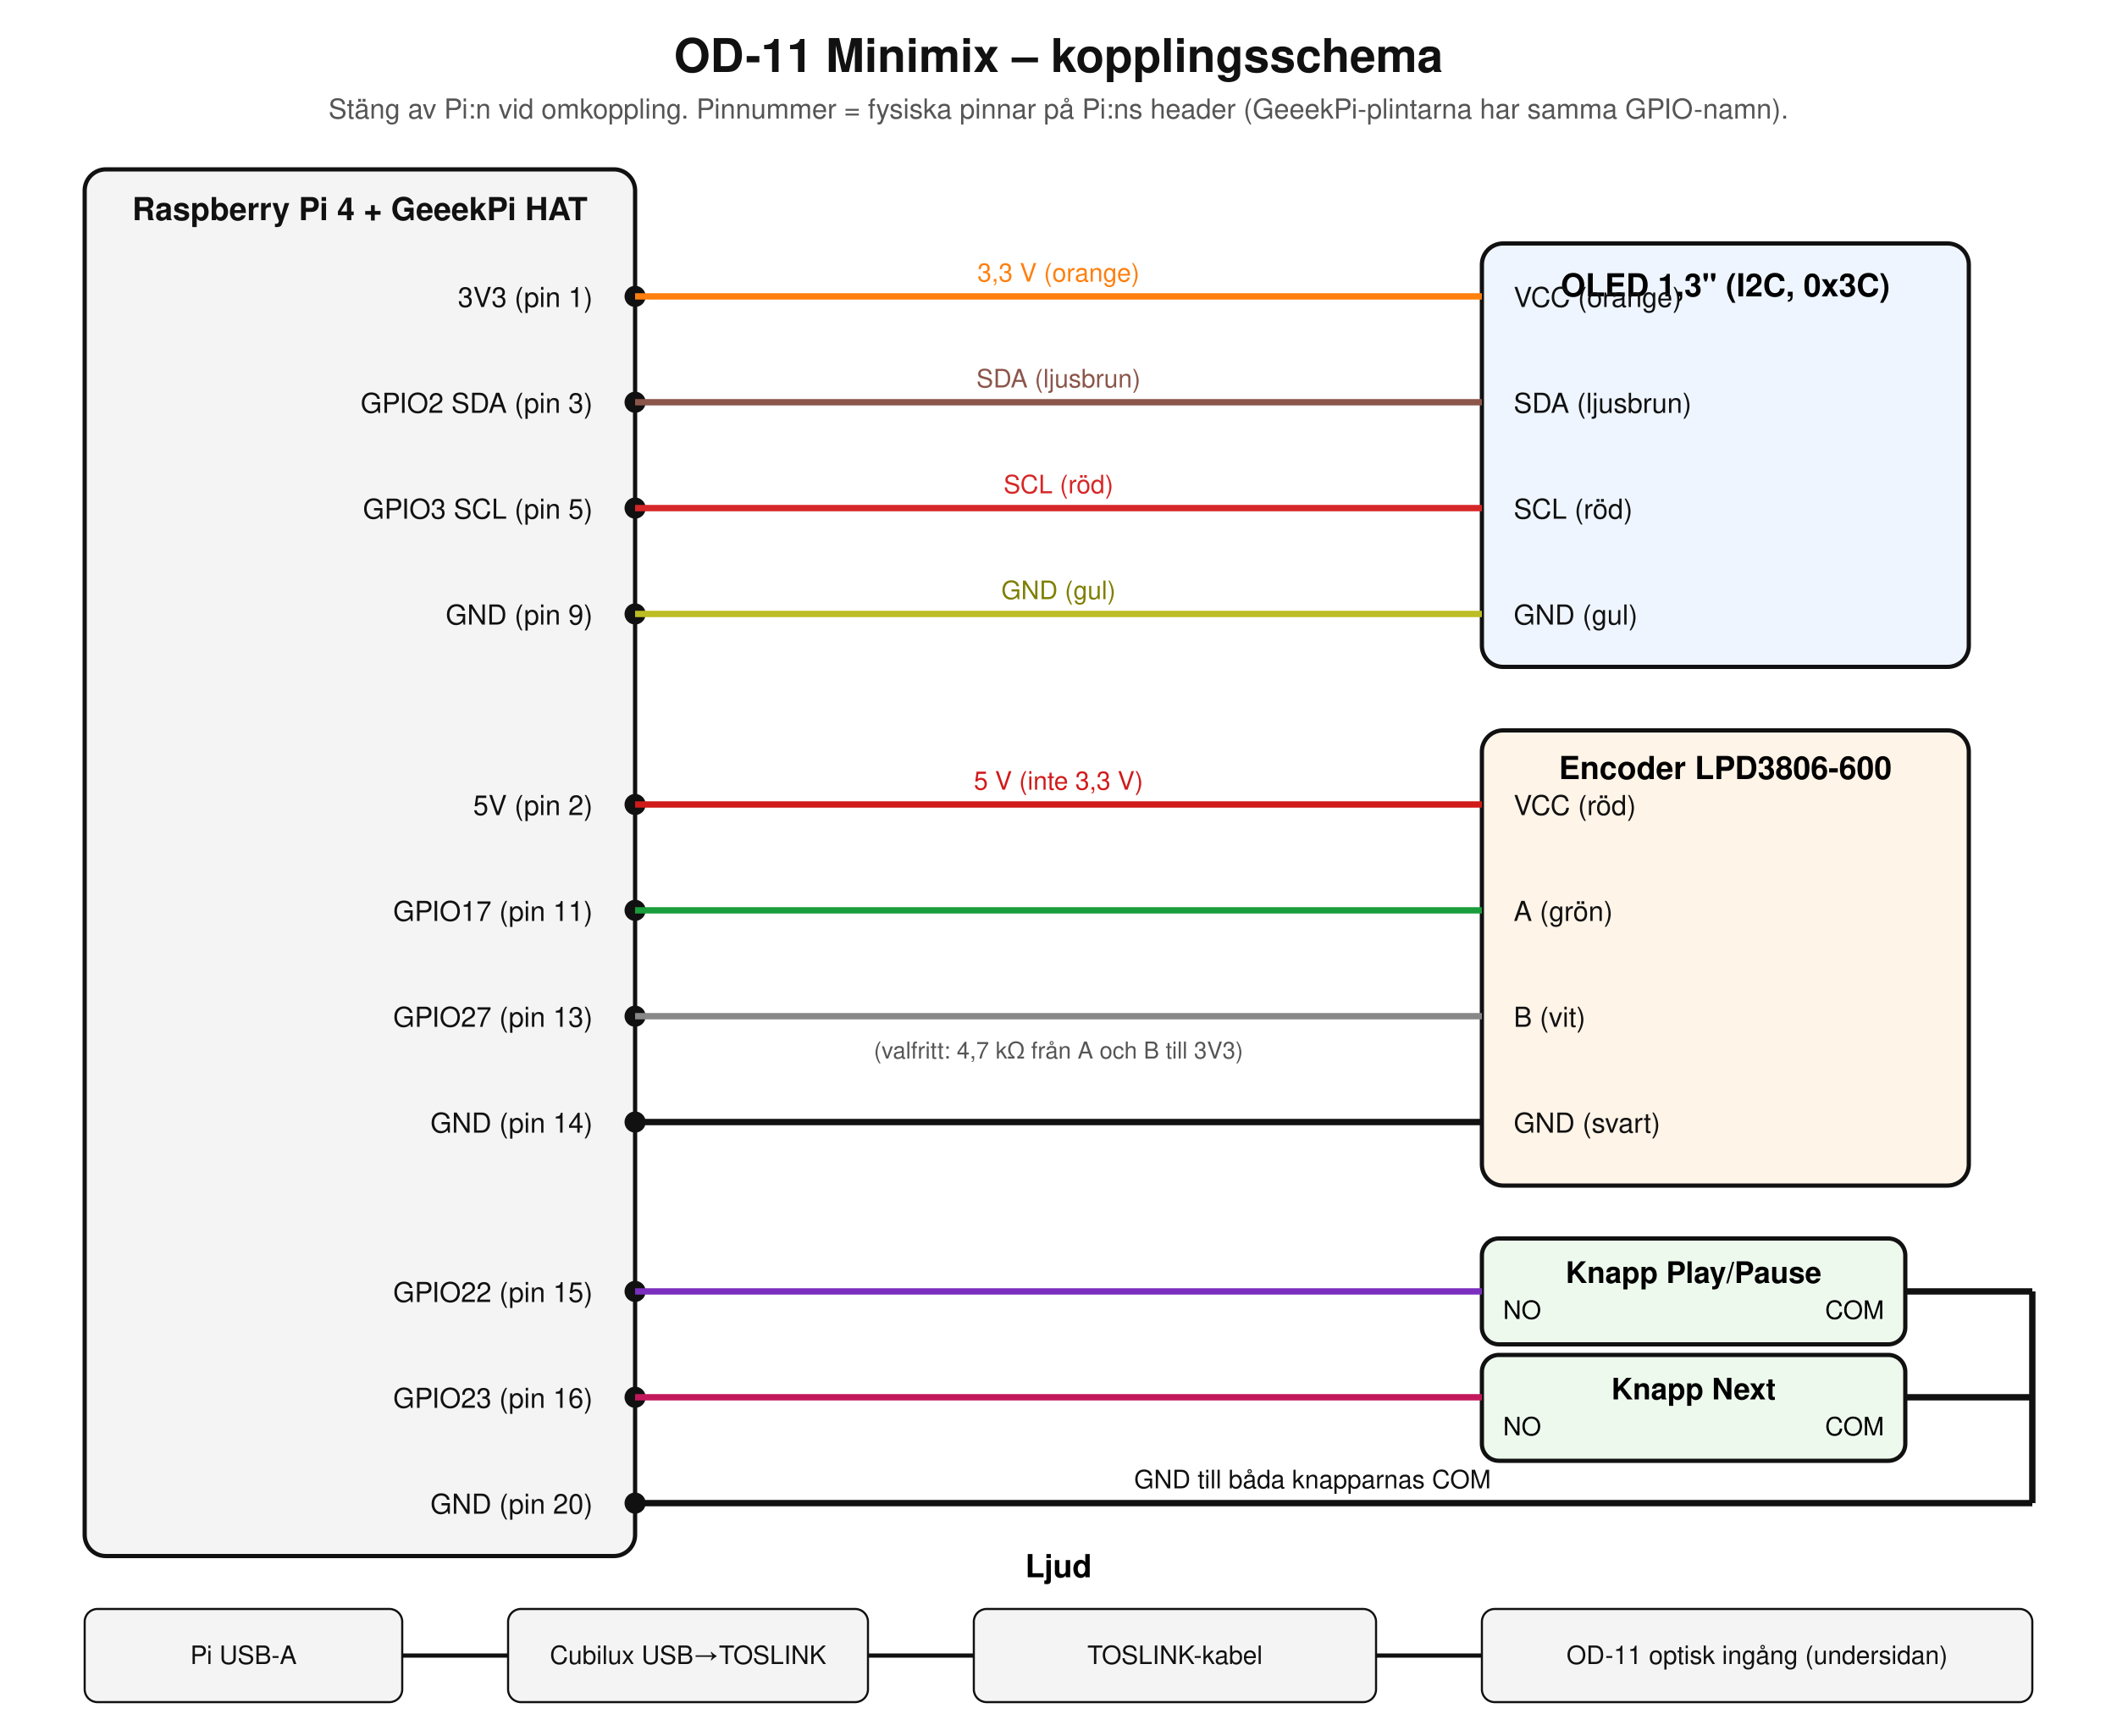
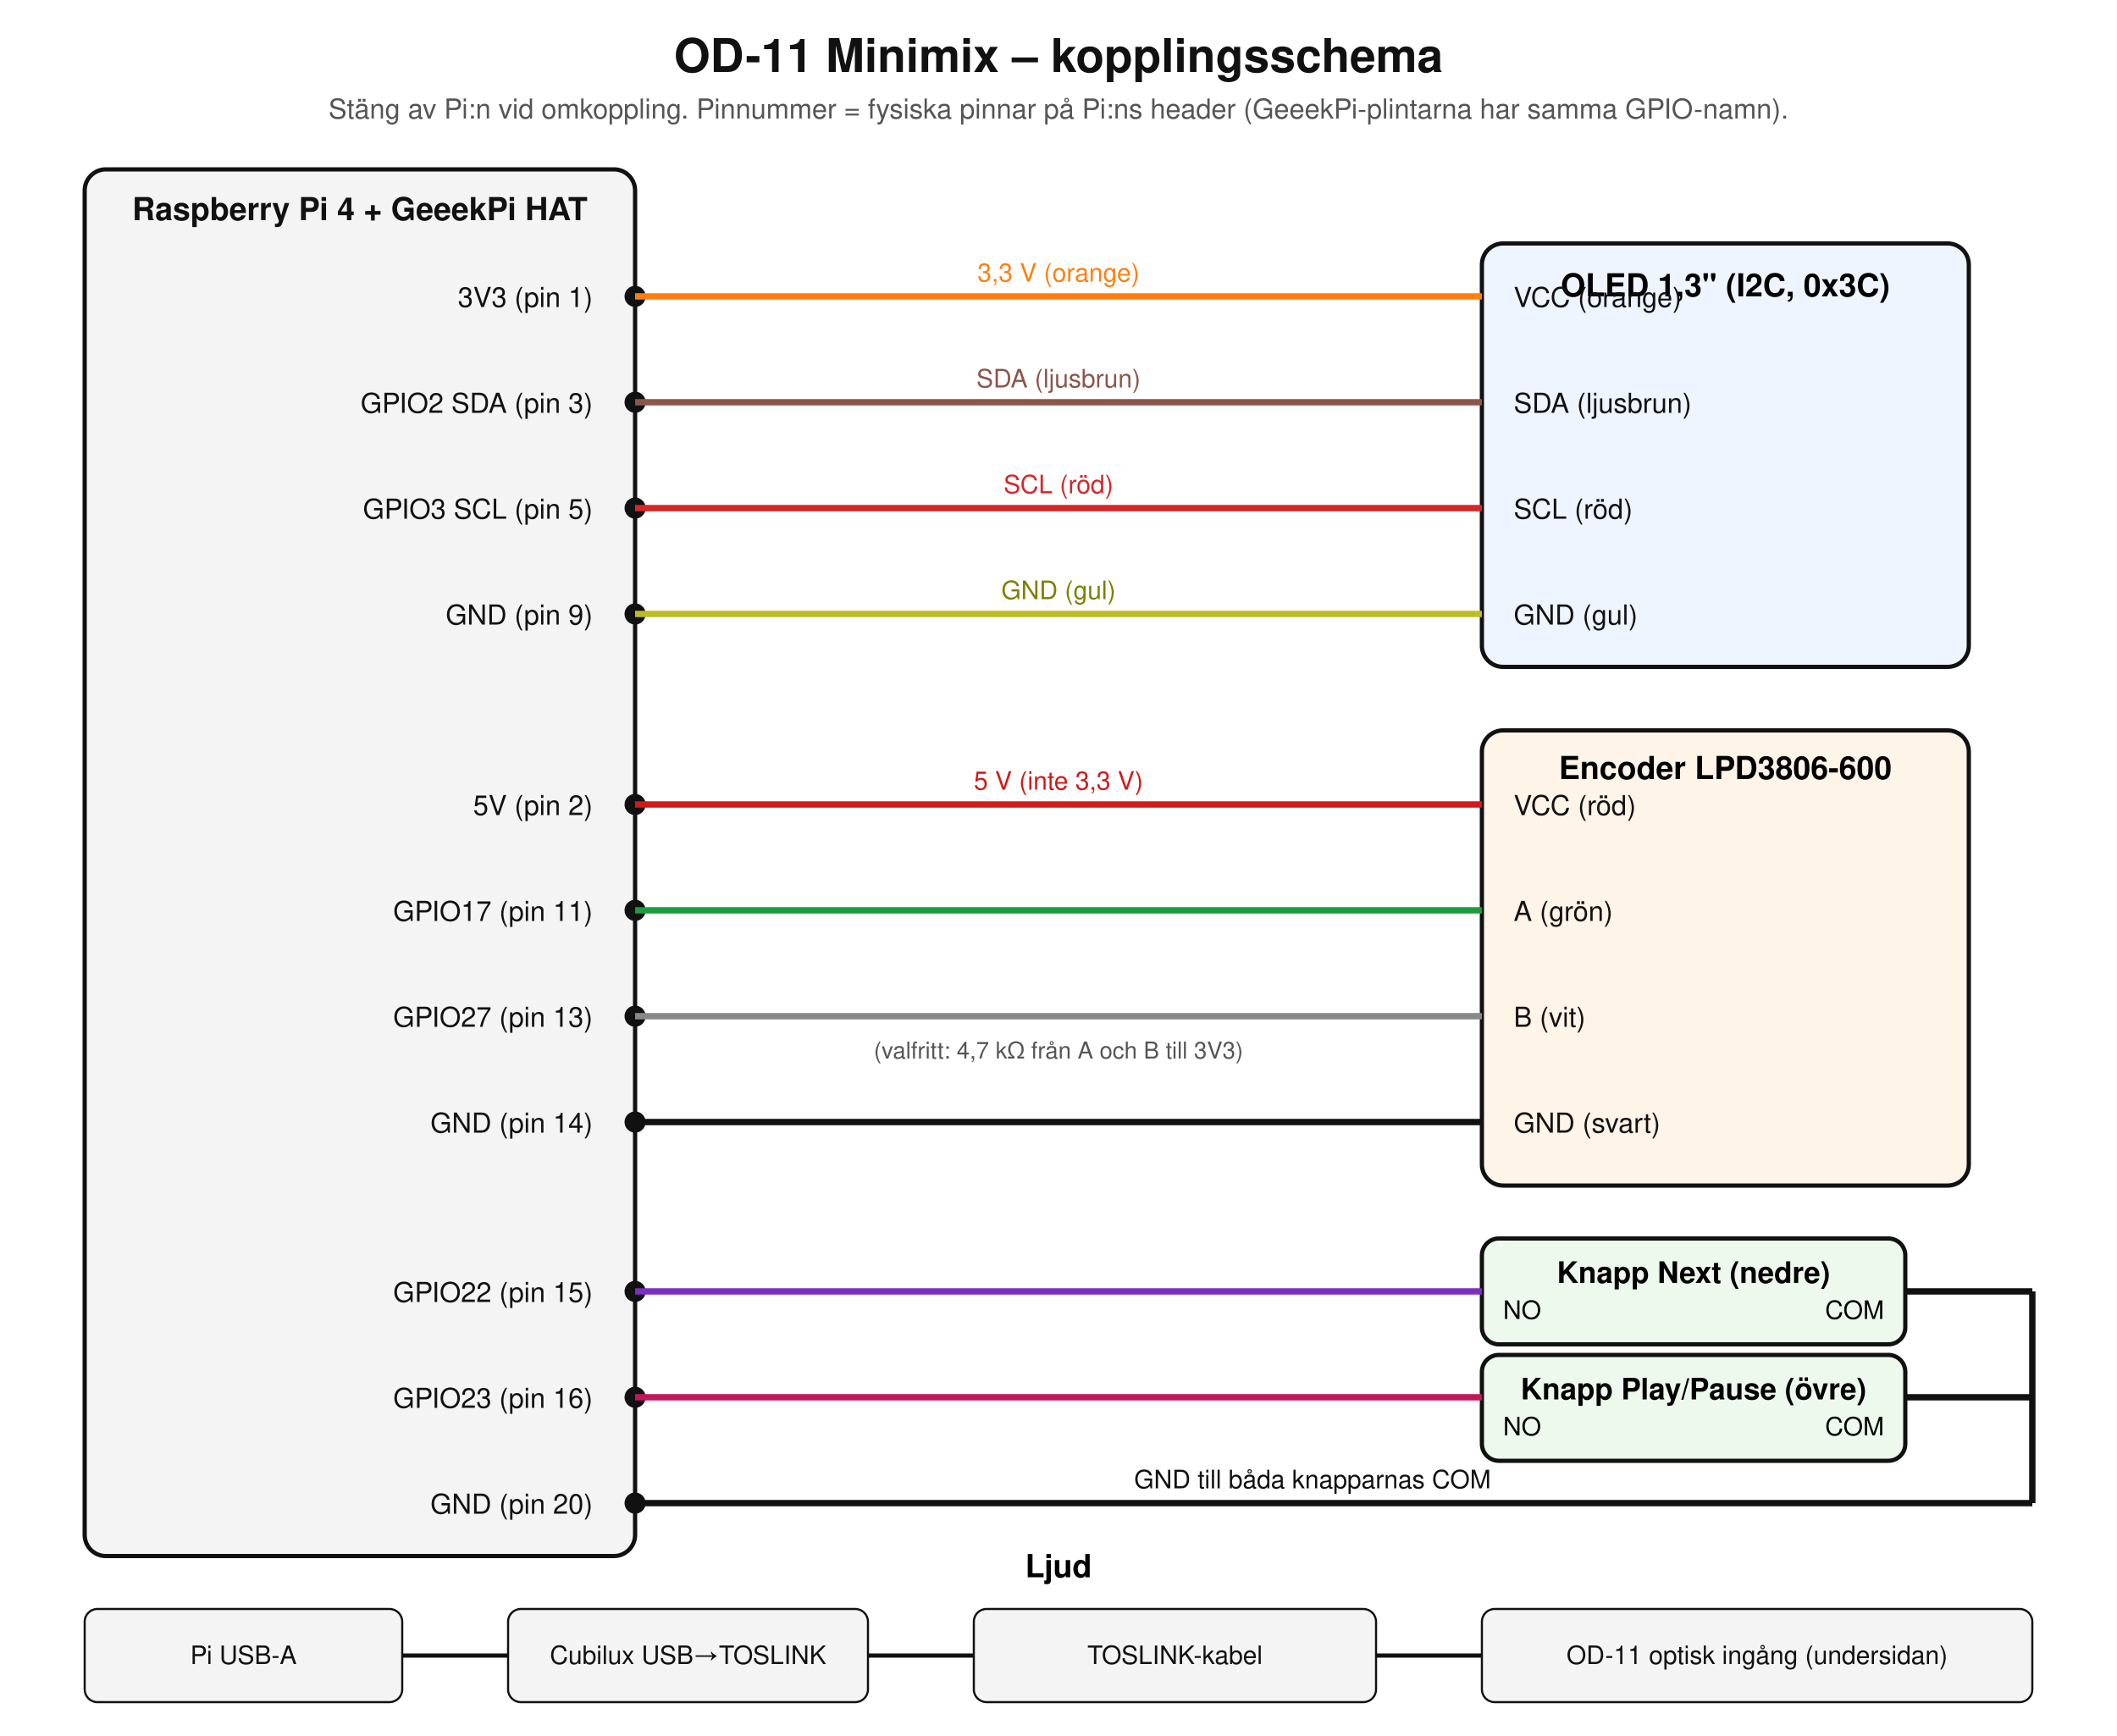
<svg xmlns="http://www.w3.org/2000/svg" viewBox="0 0 1000 820" font-family="Helvetica, Arial, sans-serif">
  <rect width="1000" height="820" fill="#ffffff" />
  <text x="500" y="34" text-anchor="middle" font-size="22" font-weight="bold" fill="#111">OD-11 Minimix – kopplingsschema</text>
  <text x="500" y="56" text-anchor="middle" font-size="13" fill="#555">Stäng av Pi:n vid omkoppling. Pinnummer = fysiska pinnar på Pi:ns header (GeeekPi-plintarna har samma GPIO-namn).</text>
  <rect x="40" y="80" width="260" height="655" rx="10" fill="#f4f4f4" stroke="#111" stroke-width="2" />
  <text x="170" y="104" text-anchor="middle" font-size="15" font-weight="bold" fill="#111">Raspberry Pi 4 + GeeekPi HAT</text>
  <g font-size="13" fill="#111" text-anchor="end">
    <text x="280" y="145">3V3 (pin 1)</text>
    <text x="280" y="195">GPIO2 SDA (pin 3)</text>
    <text x="280" y="245">GPIO3 SCL (pin 5)</text>
    <text x="280" y="295">GND (pin 9)</text>
    <text x="280" y="385">5V (pin 2)</text>
    <text x="280" y="435">GPIO17 (pin 11)</text>
    <text x="280" y="485">GPIO27 (pin 13)</text>
    <text x="280" y="535">GND (pin 14)</text>
    <text x="280" y="615">GPIO22 (pin 15)</text>
    <text x="280" y="665">GPIO23 (pin 16)</text>
    <text x="280" y="715">GND (pin 20)</text>
  </g>
  <g fill="#111">
    <circle cx="300" cy="140" r="5" />
    <circle cx="300" cy="190" r="5" />
    <circle cx="300" cy="240" r="5" />
    <circle cx="300" cy="290" r="5" />
    <circle cx="300" cy="380" r="5" />
    <circle cx="300" cy="430" r="5" />
    <circle cx="300" cy="480" r="5" />
    <circle cx="300" cy="530" r="5" />
    <circle cx="300" cy="610" r="5" />
    <circle cx="300" cy="660" r="5" />
    <circle cx="300" cy="710" r="5" />
  </g>
  <rect x="700" y="115" width="230" height="200" rx="10" fill="#eef5ff" stroke="#111" stroke-width="2" />
  <text x="815" y="140" text-anchor="middle" font-size="15" font-weight="bold">OLED 1,3" (I2C, 0x3C)</text>
  <g font-size="13" fill="#111">
    <text x="715" y="145">VCC (orange)</text>
    <text x="715" y="195">SDA (ljusbrun)</text>
    <text x="715" y="245">SCL (röd)</text>
    <text x="715" y="295">GND (gul)</text>
  </g>
  <line x1="300" y1="140" x2="700" y2="140" stroke="#ff7f0e" stroke-width="3" />
  <line x1="300" y1="190" x2="700" y2="190" stroke="#8c564b" stroke-width="3" />
  <line x1="300" y1="240" x2="700" y2="240" stroke="#d62728" stroke-width="3" />
  <line x1="300" y1="290" x2="700" y2="290" stroke="#bcbd22" stroke-width="3" />
  <text x="500" y="133" text-anchor="middle" font-size="12" fill="#ff7f0e">3,3 V (orange)</text>
  <text x="500" y="183" text-anchor="middle" font-size="12" fill="#8c564b">SDA (ljusbrun)</text>
  <text x="500" y="233" text-anchor="middle" font-size="12" fill="#d62728">SCL (röd)</text>
  <text x="500" y="283" text-anchor="middle" font-size="12" fill="#7f7f00">GND (gul)</text>
  <rect x="700" y="345" width="230" height="215" rx="10" fill="#fff4e8" stroke="#111" stroke-width="2" />
  <text x="815" y="368" text-anchor="middle" font-size="15" font-weight="bold">Encoder LPD3806-600</text>
  <g font-size="13" fill="#111">
    <text x="715" y="385">VCC (röd)</text>
    <text x="715" y="435">A (grön)</text>
    <text x="715" y="485">B (vit)</text>
    <text x="715" y="535">GND (svart)</text>
  </g>
  <line x1="300" y1="380" x2="700" y2="380" stroke="#d11a1a" stroke-width="3" />
  <line x1="300" y1="430" x2="700" y2="430" stroke="#1a9d3c" stroke-width="3" />
  <line x1="300" y1="480" x2="700" y2="480" stroke="#888" stroke-width="3" />
  <line x1="300" y1="530" x2="700" y2="530" stroke="#111" stroke-width="3" />
  <text x="500" y="373" text-anchor="middle" font-size="12" fill="#d11a1a">5 V (inte 3,3 V)</text>
  <text x="500" y="500" text-anchor="middle" font-size="11" fill="#555">(valfritt: 4,7 kΩ från A och B till 3V3)</text>
  <rect x="700" y="585" width="200" height="50" rx="8" fill="#eef9ee" stroke="#111" stroke-width="2" />
-   <text x="800" y="606" text-anchor="middle" font-size="14" font-weight="bold">Knapp Play/Pause</text>
+   <text x="800" y="606" text-anchor="middle" font-size="14" font-weight="bold">Knapp Next (nedre)</text>
  <text x="710" y="623" font-size="12">NO</text>
  <text x="890" y="623" text-anchor="end" font-size="12">COM</text>
  <rect x="700" y="640" width="200" height="50" rx="8" fill="#eef9ee" stroke="#111" stroke-width="2" />
-   <text x="800" y="661" text-anchor="middle" font-size="14" font-weight="bold">Knapp Next</text>
+   <text x="800" y="661" text-anchor="middle" font-size="14" font-weight="bold">Knapp Play/Pause (övre)</text>
  <text x="710" y="678" font-size="12">NO</text>
  <text x="890" y="678" text-anchor="end" font-size="12">COM</text>
  <line x1="300" y1="610" x2="560" y2="610" stroke="#7b2fbf" stroke-width="3" />
  <line x1="560" y1="610" x2="560" y2="610" stroke="#7b2fbf" stroke-width="3" />
  <line x1="300" y1="660" x2="640" y2="660" stroke="#c2185b" stroke-width="3" />
  <line x1="560" y1="610" x2="700" y2="610" stroke="#7b2fbf" stroke-width="3" />
  <line x1="640" y1="660" x2="700" y2="660" stroke="#c2185b" stroke-width="3" />
  <line x1="900" y1="610" x2="960" y2="610" stroke="#111" stroke-width="3" />
  <line x1="900" y1="660" x2="960" y2="660" stroke="#111" stroke-width="3" />
  <line x1="960" y1="610" x2="960" y2="710" stroke="#111" stroke-width="3" />
  <line x1="300" y1="710" x2="960" y2="710" stroke="#111" stroke-width="3" />
  <text x="620" y="703" text-anchor="middle" font-size="12" fill="#111">GND till båda knapparnas COM</text>
  <text x="500" y="745" text-anchor="middle" font-size="15" font-weight="bold">Ljud</text>
  <g font-size="12" fill="#111" text-anchor="middle">
    <rect x="40" y="760" width="150" height="44" rx="6" fill="#f4f4f4" stroke="#111" />
    <text x="115" y="786">Pi USB-A</text>
    <rect x="240" y="760" width="170" height="44" rx="6" fill="#f4f4f4" stroke="#111" />
    <text x="325" y="786">Cubilux USB→TOSLINK</text>
    <rect x="460" y="760" width="190" height="44" rx="6" fill="#f4f4f4" stroke="#111" />
    <text x="555" y="786">TOSLINK-kabel</text>
    <rect x="700" y="760" width="260" height="44" rx="6" fill="#f4f4f4" stroke="#111" />
    <text x="830" y="786">OD-11 optisk ingång (undersidan)</text>
  </g>
  <g stroke="#111" stroke-width="2">
    <line x1="190" y1="782" x2="240" y2="782" />
    <line x1="410" y1="782" x2="460" y2="782" />
    <line x1="650" y1="782" x2="700" y2="782" />
  </g>
</svg>
